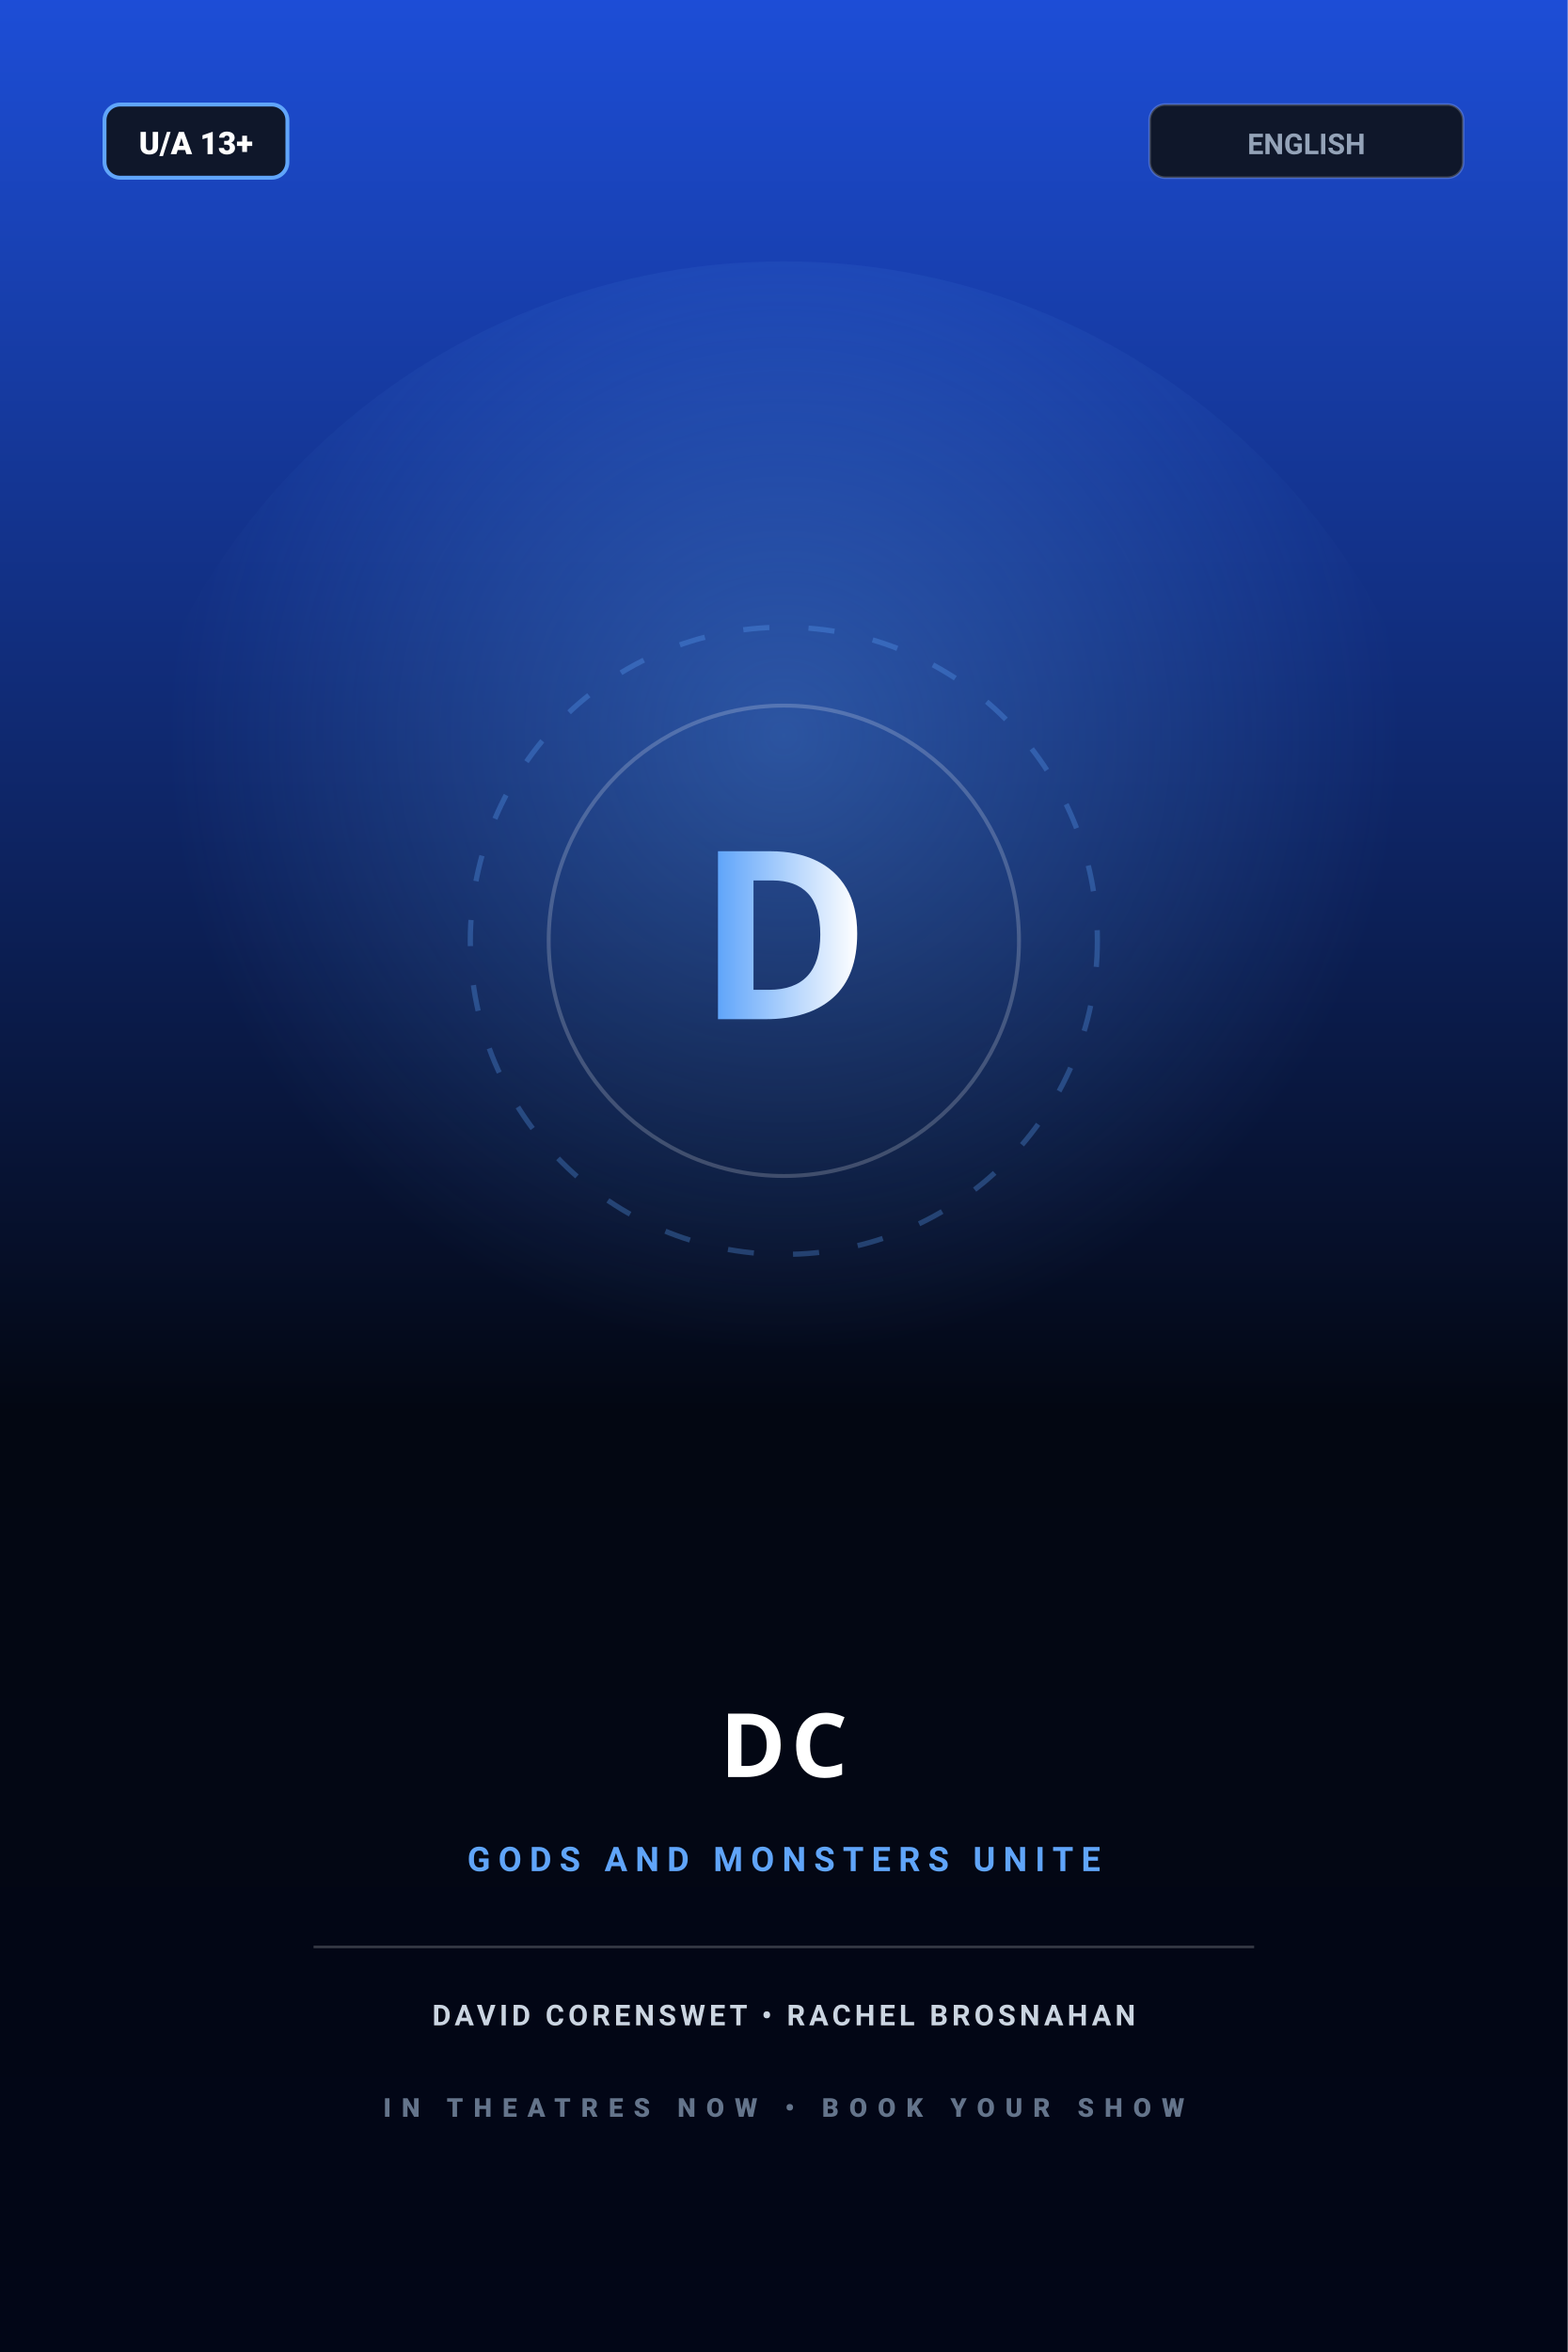
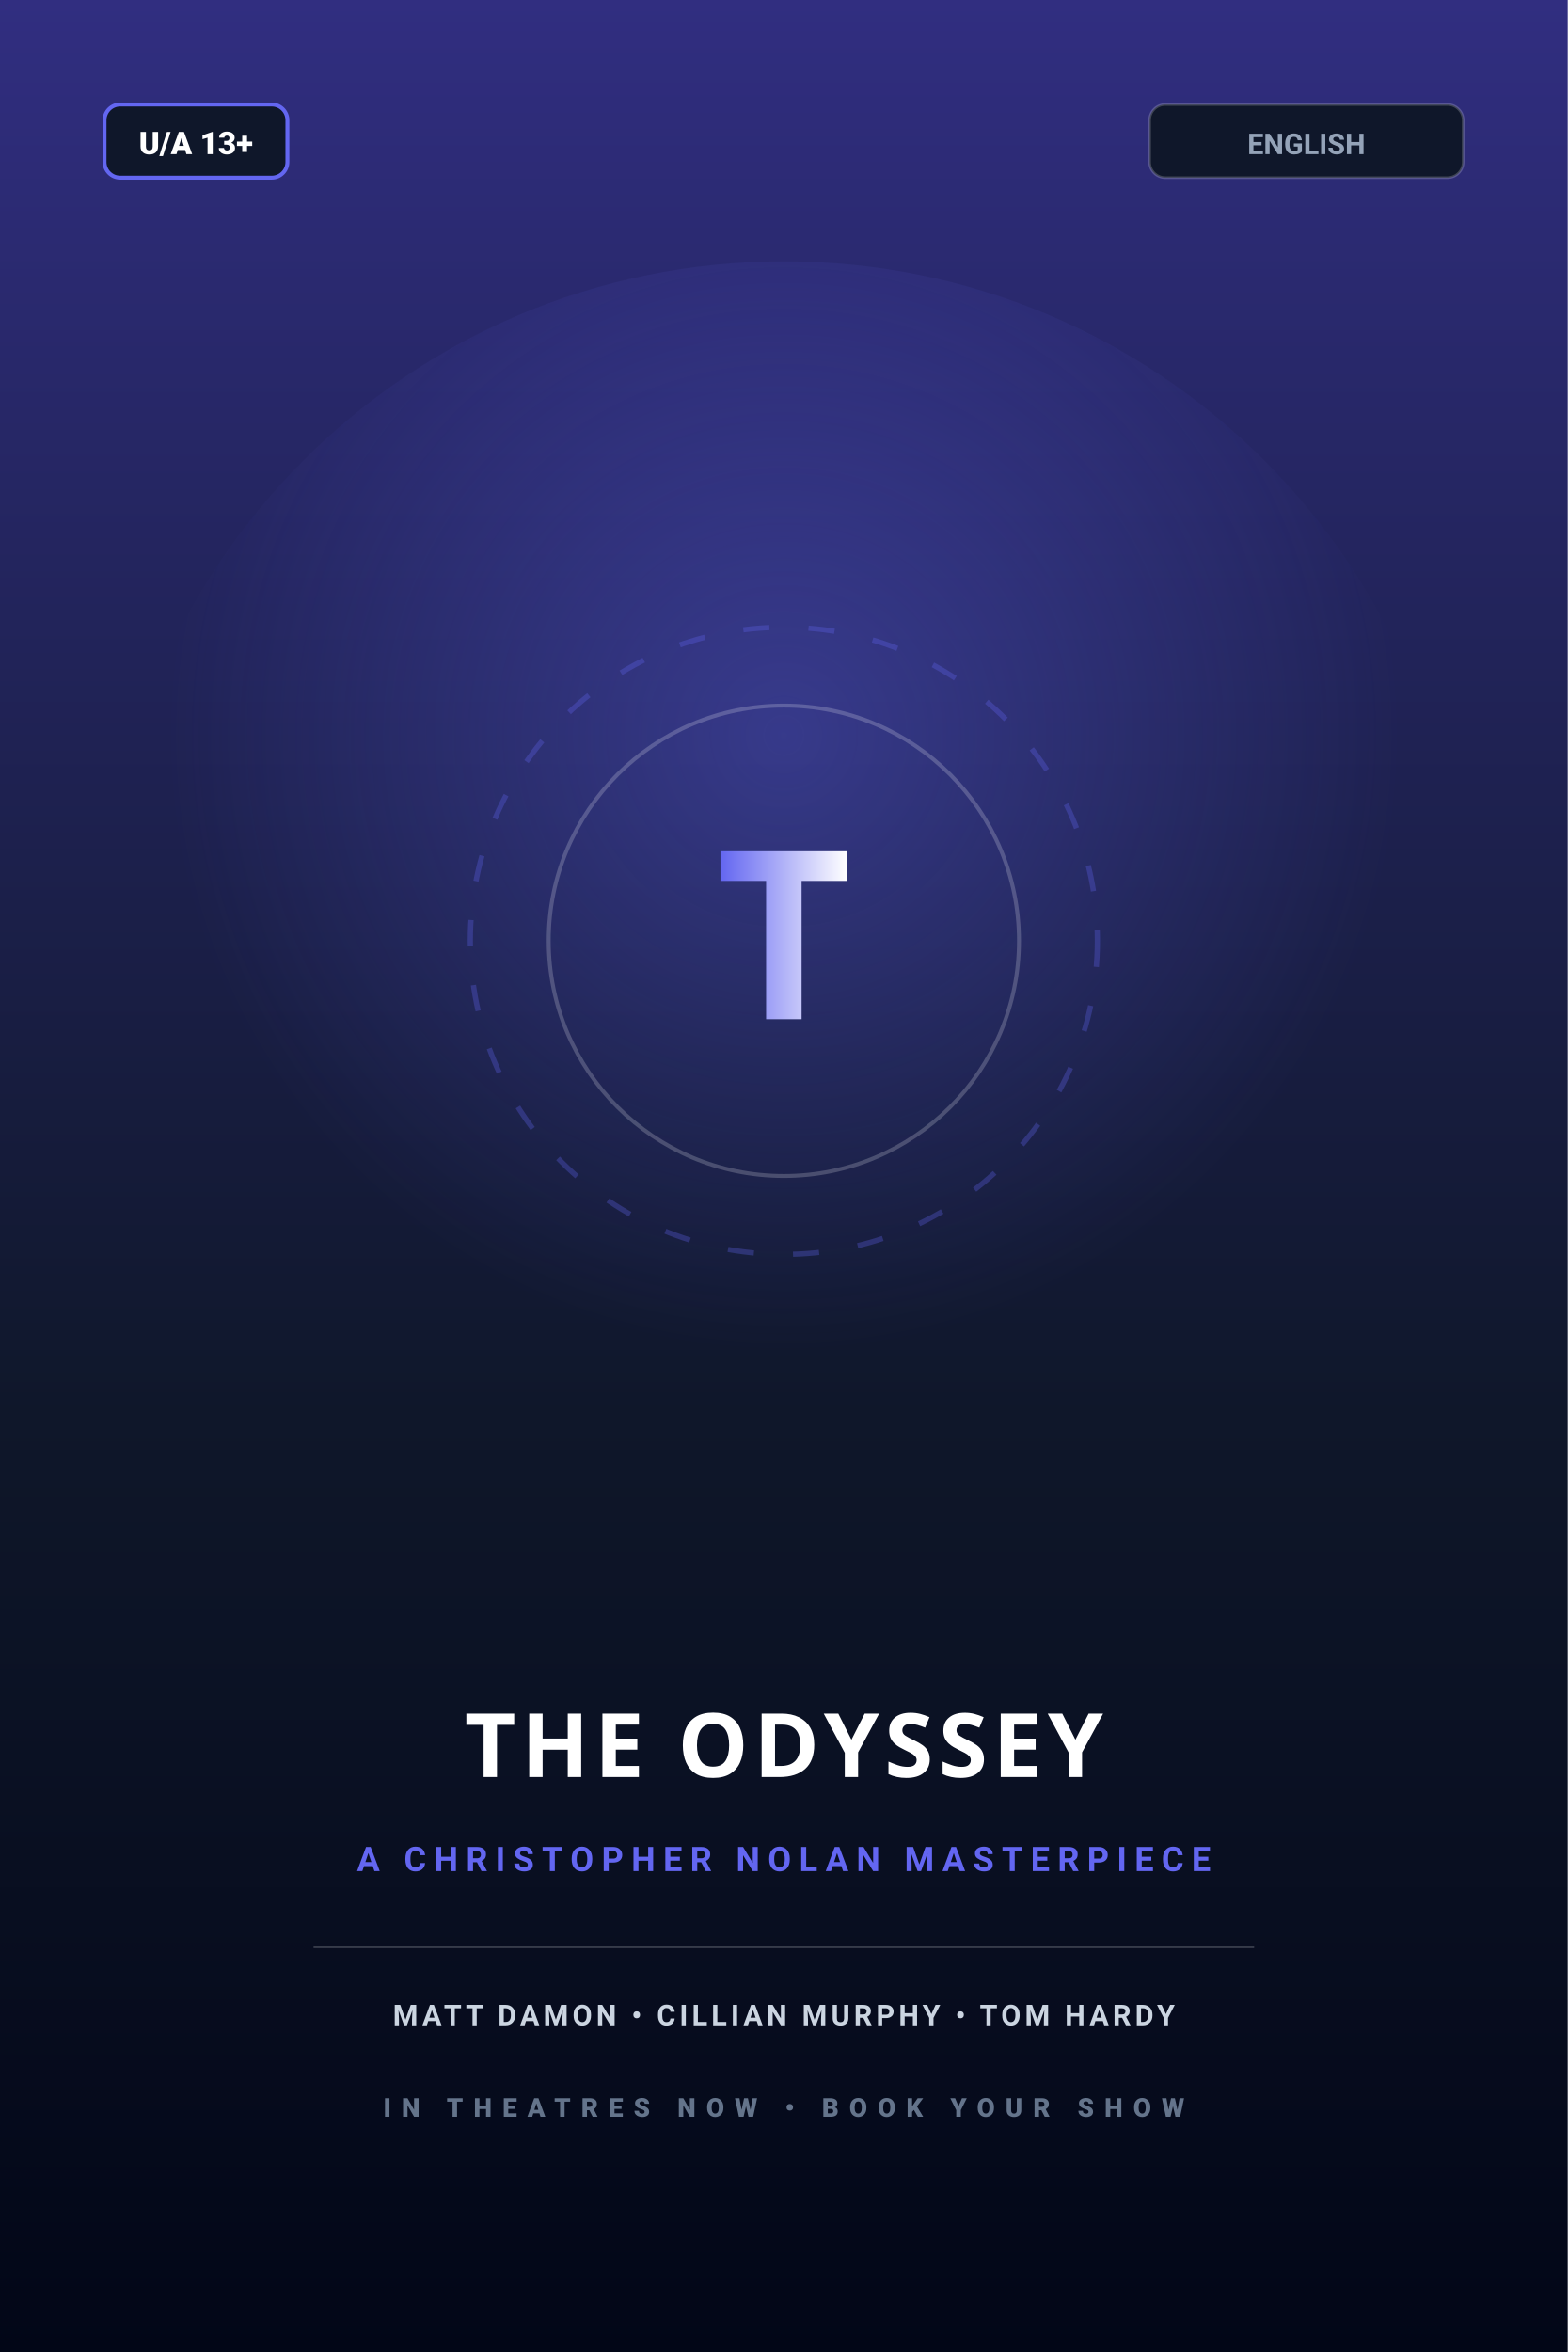
<svg xmlns="http://www.w3.org/2000/svg" viewBox="0 0 600 900" width="600" height="900">
  <defs>
    <linearGradient id="bg" x1="0%" y1="0%" x2="0%" y2="100%">
-       <stop offset="0%" stop-color="#1d4ed8" />
-       <stop offset="60%" stop-color="#030712" />
+       <stop offset="0%" stop-color="#312e81" />
+       <stop offset="60%" stop-color="#0f172a" />
      <stop offset="100%" stop-color="#020617" />
    </linearGradient>
    <linearGradient id="accentG" x1="0%" y1="0%" x2="100%" y2="0%">
-       <stop offset="0%" stop-color="#60a5fa" />
+       <stop offset="0%" stop-color="#6366f1" />
      <stop offset="100%" stop-color="#ffffff" />
    </linearGradient>
    <radialGradient id="glow" cx="50%" cy="35%" r="45%">
-       <stop offset="0%" stop-color="#60a5fa" stop-opacity="0.35" />
-       <stop offset="100%" stop-color="#60a5fa" stop-opacity="0" />
+       <stop offset="0%" stop-color="#6366f1" stop-opacity="0.35" />
+       <stop offset="100%" stop-color="#6366f1" stop-opacity="0" />
    </radialGradient>
  </defs>
  <rect width="600" height="900" fill="url(#bg)" />
  <circle cx="300" cy="360" r="260" fill="url(#glow)" />
-   <rect x="40" y="40" width="70" height="28" rx="6" fill="#0f172a" stroke="#60a5fa" stroke-width="1.5" />
+   <rect x="40" y="40" width="70" height="28" rx="6" fill="#0f172a" stroke="#6366f1" stroke-width="1.5" />
  <text x="75" y="59" font-family="'Segoe UI', Roboto, sans-serif" font-size="12" font-weight="800" fill="#ffffff" text-anchor="middle">U/A 13+</text>
  <rect x="440" y="40" width="120" height="28" rx="6" fill="#0f172a" stroke="rgba(255,255,255,0.2)" stroke-width="1" />
  <text x="500" y="59" font-family="'Segoe UI', Roboto, sans-serif" font-size="11" font-weight="700" fill="#94a3b8" text-anchor="middle">ENGLISH</text>
  <g transform="translate(300, 360)">
-     <circle r="120" fill="none" stroke="#60a5fa" stroke-width="2" stroke-opacity="0.3" stroke-dasharray="10 15" />
+     <circle r="120" fill="none" stroke="#6366f1" stroke-width="2" stroke-opacity="0.3" stroke-dasharray="10 15" />
    <circle r="90" fill="none" stroke="#ffffff" stroke-width="1.5" stroke-opacity="0.2" />
-     <text y="30" font-family="'Impact', 'Segoe UI', sans-serif" font-size="90" font-weight="900" fill="url(#accentG)" text-anchor="middle" letter-spacing="4">D</text>
+     <text y="30" font-family="'Impact', 'Segoe UI', sans-serif" font-size="90" font-weight="900" fill="url(#accentG)" text-anchor="middle" letter-spacing="4">T</text>
  </g>
  <g transform="translate(300, 680)">
-     <text y="0" font-family="'Impact', 'Arial Black', sans-serif" font-size="34" font-weight="900" fill="#ffffff" text-anchor="middle" letter-spacing="2">DC</text>
-     <text y="36" font-family="'Segoe UI', Roboto, sans-serif" font-size="13" font-weight="700" fill="#60a5fa" text-anchor="middle" letter-spacing="3">GODS AND MONSTERS UNITE</text>
+     <text y="0" font-family="'Impact', 'Arial Black', sans-serif" font-size="34" font-weight="900" fill="#ffffff" text-anchor="middle" letter-spacing="2">THE ODYSSEY</text>
+     <text y="36" font-family="'Segoe UI', Roboto, sans-serif" font-size="13" font-weight="700" fill="#6366f1" text-anchor="middle" letter-spacing="3">A CHRISTOPHER NOLAN MASTERPIECE</text>
    <line x1="-180" y1="65" x2="180" y2="65" stroke="rgba(255,255,255,0.2)" stroke-width="1" />
-     <text y="95" font-family="'Segoe UI', Roboto, sans-serif" font-size="11" font-weight="600" fill="#cbd5e1" text-anchor="middle" letter-spacing="1.5">DAVID CORENSWET • RACHEL BROSNAHAN</text>
+     <text y="95" font-family="'Segoe UI', Roboto, sans-serif" font-size="11" font-weight="600" fill="#cbd5e1" text-anchor="middle" letter-spacing="1.5">MATT DAMON • CILLIAN MURPHY • TOM HARDY</text>
    <text y="130" font-family="'Segoe UI', Roboto, sans-serif" font-size="10" font-weight="800" fill="#64748b" text-anchor="middle" letter-spacing="4">IN THEATRES NOW • BOOK YOUR SHOW</text>
  </g>
</svg>
